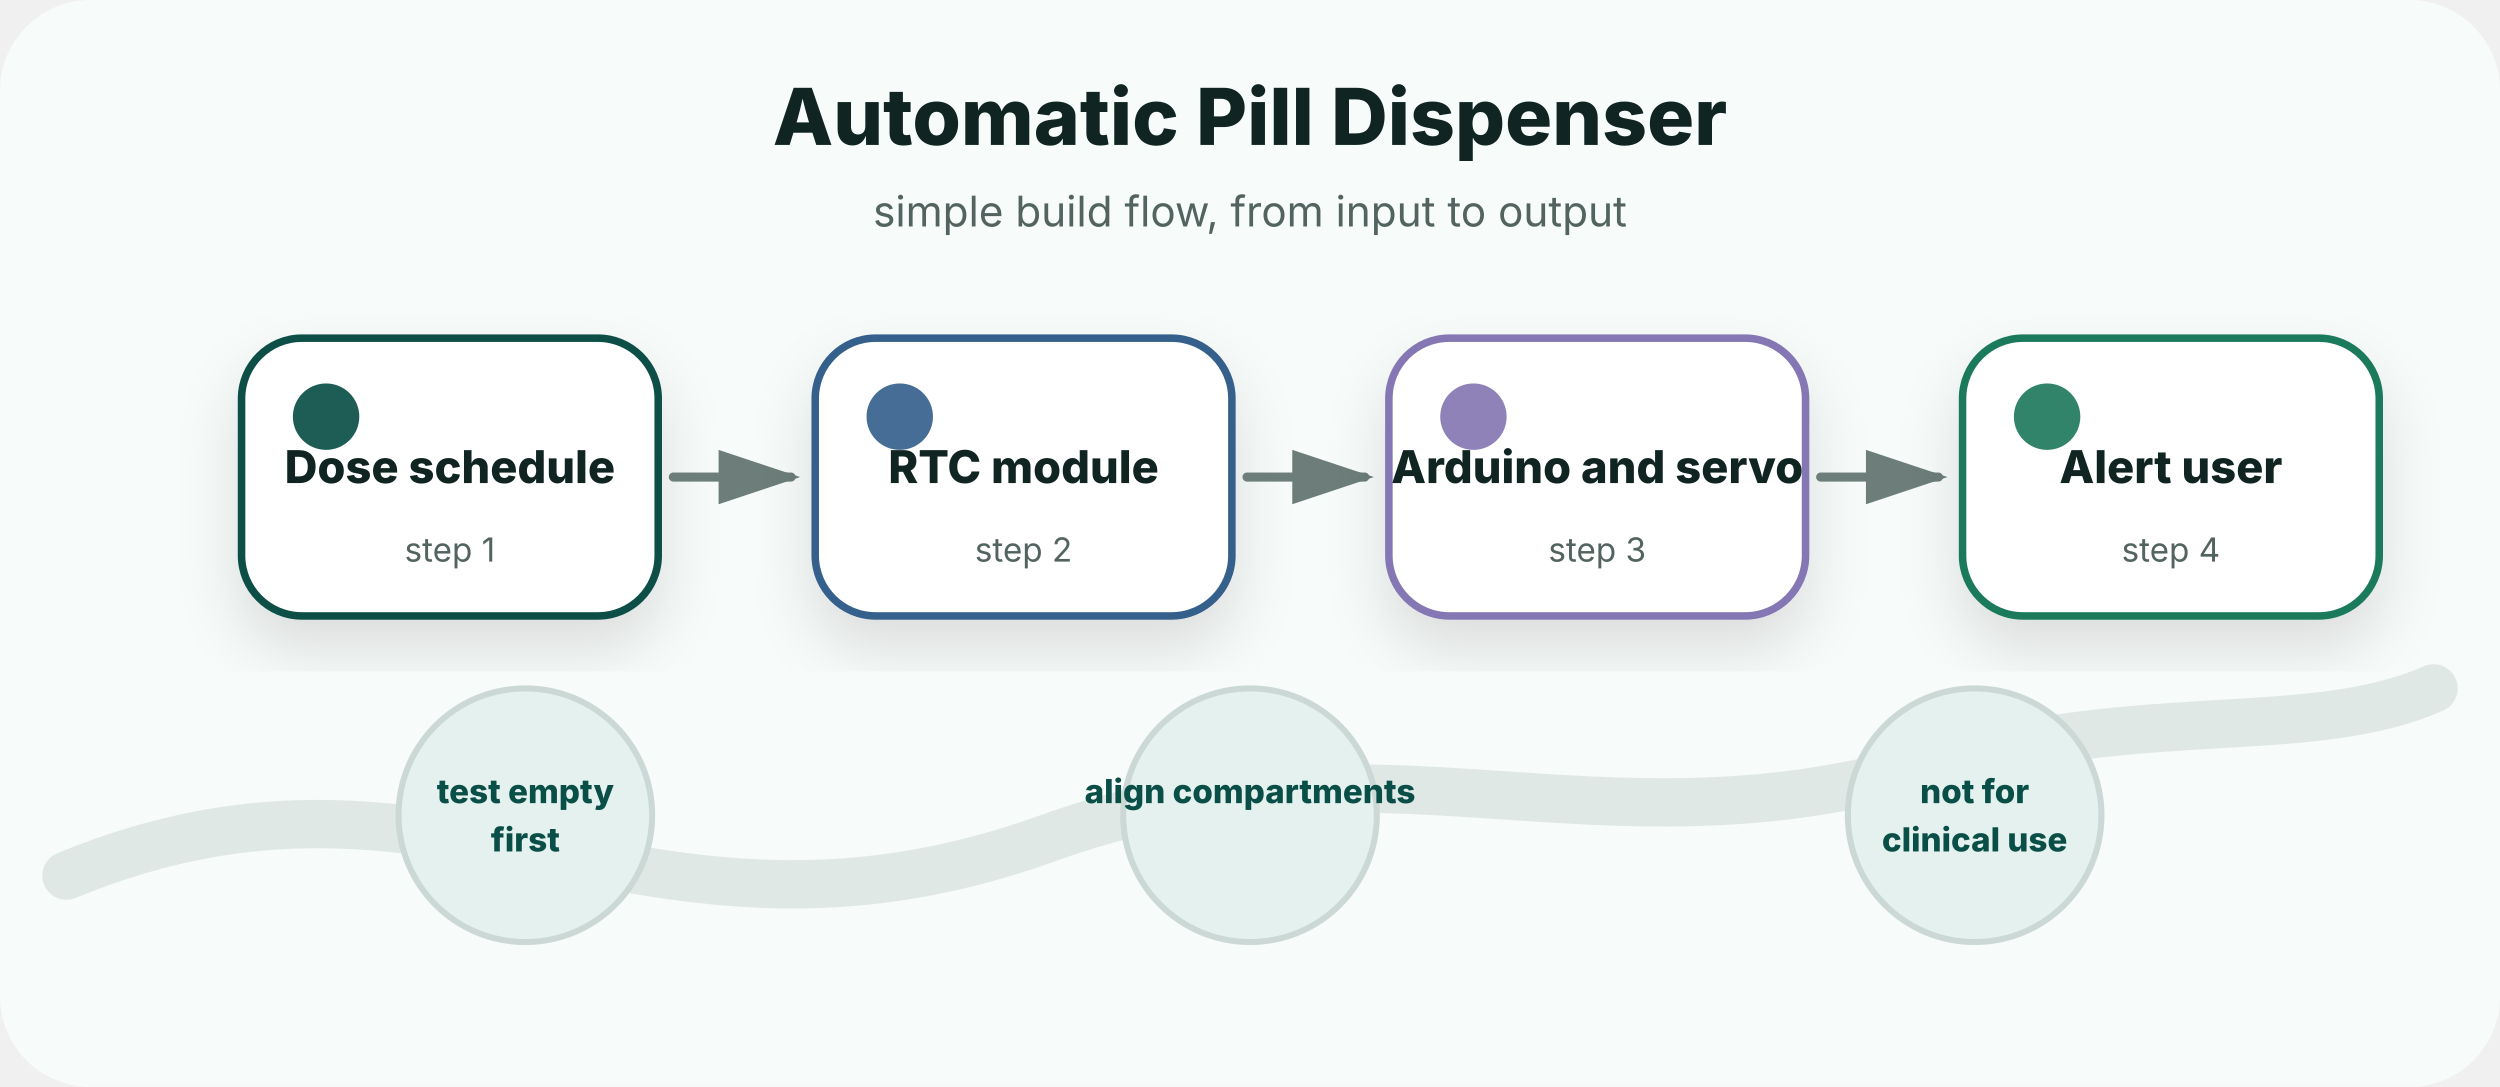
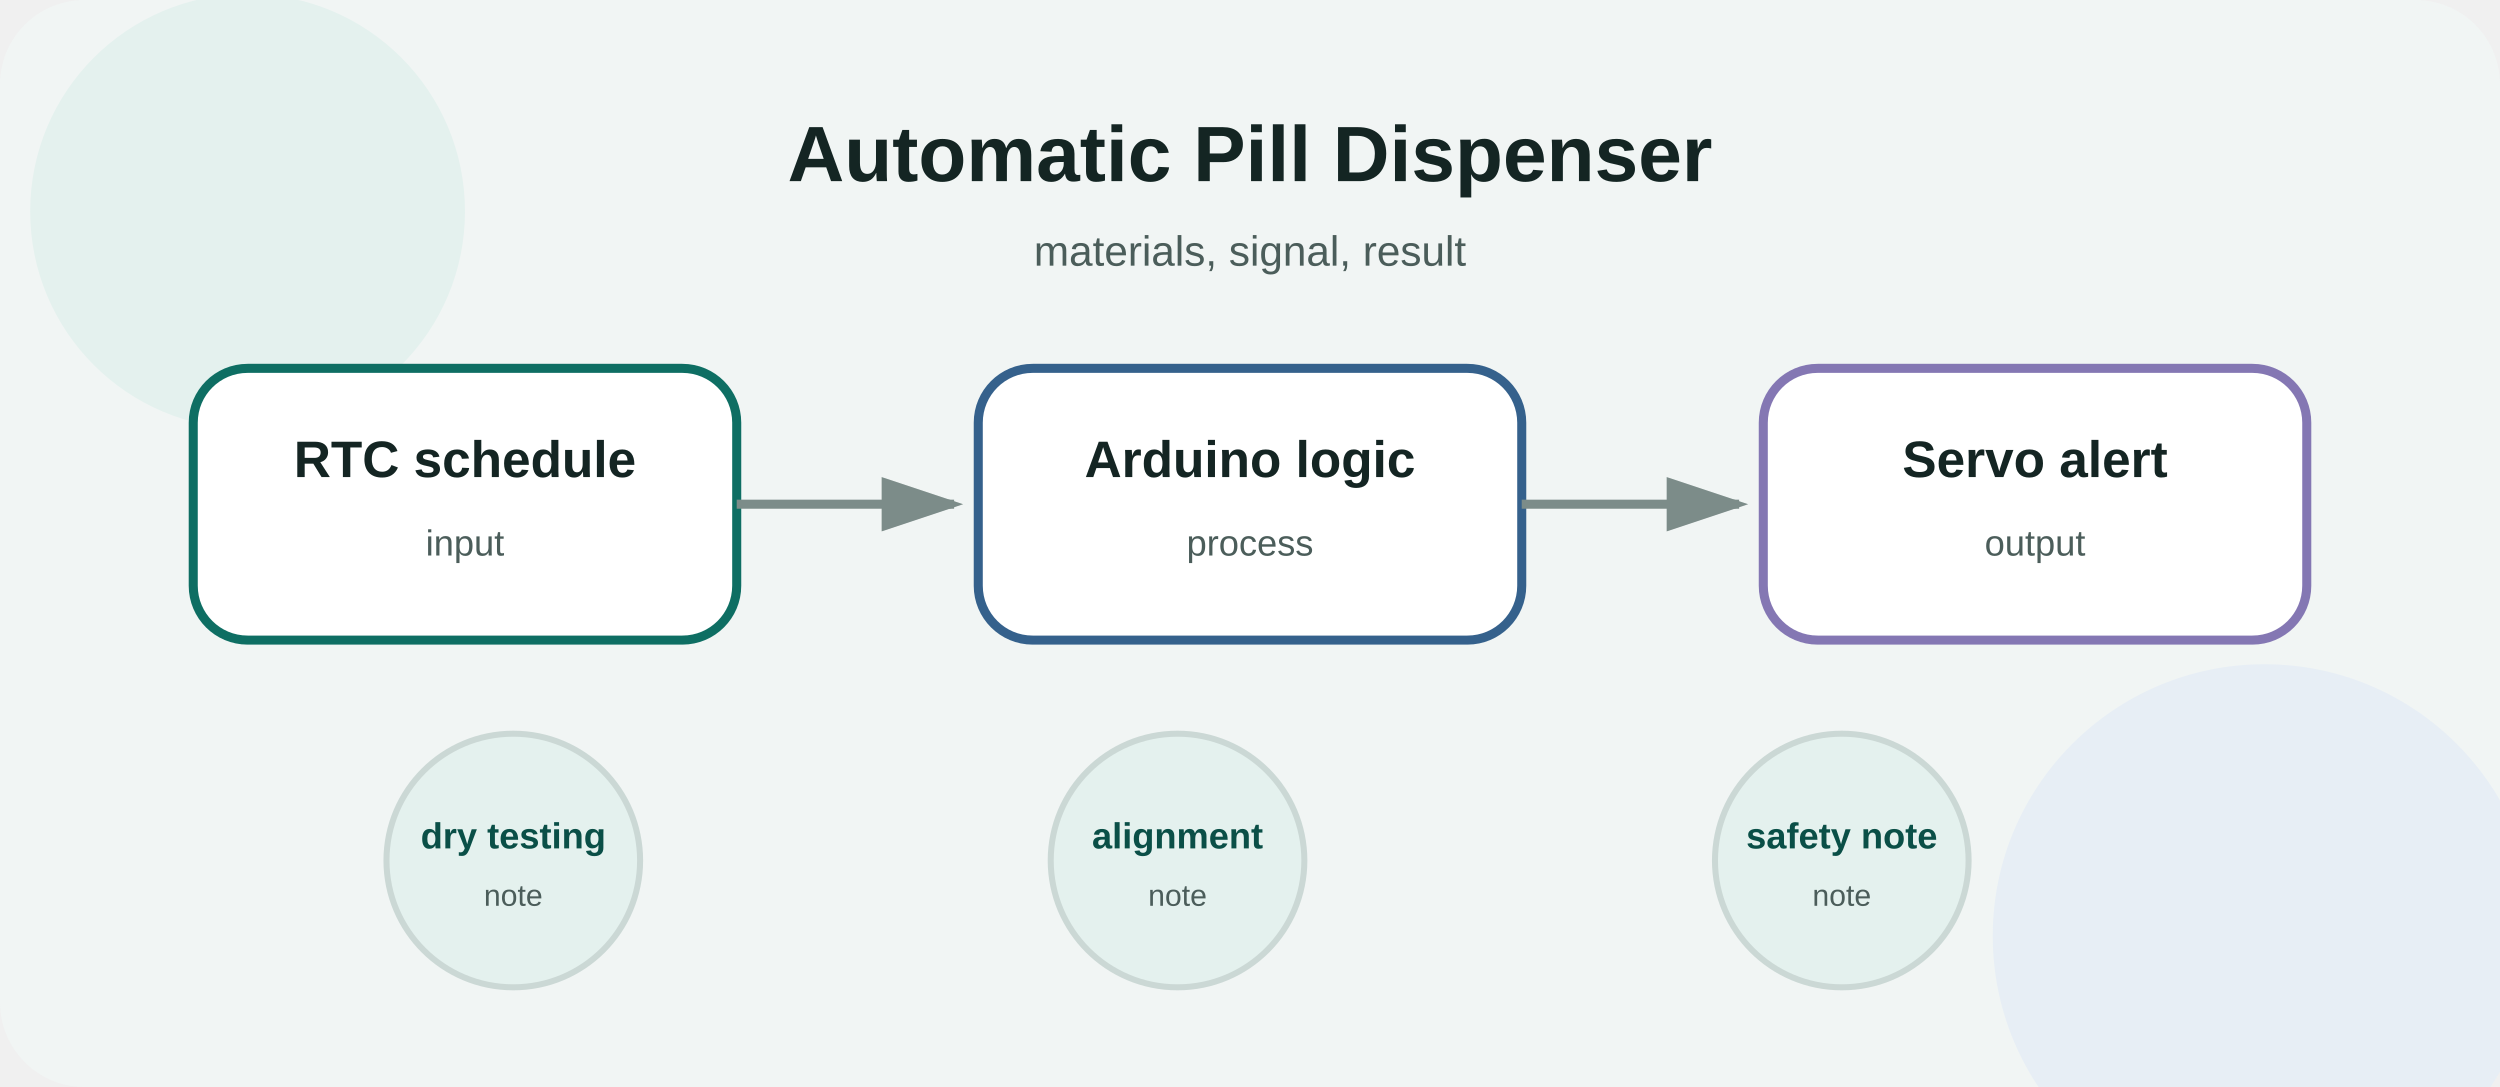
- <svg xmlns="http://www.w3.org/2000/svg" viewBox="0 0 828 360" role="img" aria-labelledby="title desc">
+ <svg xmlns="http://www.w3.org/2000/svg" viewBox="0 0 828 360" preserveAspectRatio="xMidYMid meet" role="img" aria-labelledby="title desc">
  <defs>
    <marker id="arrow" markerWidth="10" markerHeight="10" refX="8" refY="3" orient="auto">
-       <path d="M0,0 L0,6 L9,3 z" fill="#6d7d7a" />
+       <path d="M0,0 L0,6 L9,3 z" fill="#7c8c89" />
    </marker>
-     <filter id="softShadow" x="-20%" y="-20%" width="140%" height="140%">
-       <feDropShadow dx="0" dy="10" stdDeviation="10" flood-color="#102522" flood-opacity="0.12" />
-     </filter>
  </defs>
-   <rect width="828" height="360" rx="30" fill="#f7fbfa" />
-   <path d="M22 290 C148 238 211 326 346 278 C456 238 527 286 638 254 C711 233 765 246 806 228" fill="none" stroke="#dfe8e5" stroke-width="16" stroke-linecap="round" />
-   <text x="414" y="48" text-anchor="middle" font-family="Inter, Arial, sans-serif" font-size="26" font-weight="800" fill="#102522">Automatic Pill Dispenser</text>
-   <text x="414" y="75" text-anchor="middle" font-family="Inter, Arial, sans-serif" font-size="14" fill="#526360">simple build flow, from input to output</text>
-   <rect x="80" y="112" width="138" height="92" rx="20" fill="#ffffff" stroke="#0a4f47" stroke-width="2.5" filter="url(#softShadow)" />
-   <circle cx="108" cy="138" r="11" fill="#0a4f47" opacity="0.92" />
-   <text x="149" y="160" text-anchor="middle" font-family="Inter, Arial, sans-serif" font-size="15" font-weight="800" fill="#102522">Dose schedule</text>
-   <text x="149" y="186" text-anchor="middle" font-family="Inter, Arial, sans-serif" font-size="11" fill="#526360">step 1</text>
-   <path d="M223 158 C246 158 240 158 262 158" fill="none" stroke="#6d7d7a" stroke-width="3" stroke-linecap="round" marker-end="url(#arrow)" />
-   <rect x="270" y="112" width="138" height="92" rx="20" fill="#ffffff" stroke="#35618c" stroke-width="2.5" filter="url(#softShadow)" />
-   <circle cx="298" cy="138" r="11" fill="#35618c" opacity="0.92" />
-   <text x="339" y="160" text-anchor="middle" font-family="Inter, Arial, sans-serif" font-size="15" font-weight="800" fill="#102522">RTC module</text>
-   <text x="339" y="186" text-anchor="middle" font-family="Inter, Arial, sans-serif" font-size="11" fill="#526360">step 2</text>
-   <path d="M413 158 C436 158 430 158 452 158" fill="none" stroke="#6d7d7a" stroke-width="3" stroke-linecap="round" marker-end="url(#arrow)" />
-   <rect x="460" y="112" width="138" height="92" rx="20" fill="#ffffff" stroke="#8477b3" stroke-width="2.5" filter="url(#softShadow)" />
-   <circle cx="488" cy="138" r="11" fill="#8477b3" opacity="0.92" />
-   <text x="529" y="160" text-anchor="middle" font-family="Inter, Arial, sans-serif" font-size="15" font-weight="800" fill="#102522">Arduino and servo</text>
-   <text x="529" y="186" text-anchor="middle" font-family="Inter, Arial, sans-serif" font-size="11" fill="#526360">step 3</text>
-   <path d="M603 158 C626 158 620 158 642 158" fill="none" stroke="#6d7d7a" stroke-width="3" stroke-linecap="round" marker-end="url(#arrow)" />
-   <rect x="650" y="112" width="138" height="92" rx="20" fill="#ffffff" stroke="#1f7a5c" stroke-width="2.5" filter="url(#softShadow)" />
-   <circle cx="678" cy="138" r="11" fill="#1f7a5c" opacity="0.92" />
-   <text x="719" y="160" text-anchor="middle" font-family="Inter, Arial, sans-serif" font-size="15" font-weight="800" fill="#102522">Alert user</text>
-   <text x="719" y="186" text-anchor="middle" font-family="Inter, Arial, sans-serif" font-size="11" fill="#526360">step 4</text>
-   <g>
-     <circle cx="174" cy="270" r="42" fill="#e4f1ee" stroke="#cbd8d5" stroke-width="2" />
-     <text x="174" y="266" text-anchor="middle" font-family="Inter, Arial, sans-serif" font-size="11" font-weight="800" fill="#0a4f47">test empty</text>
-     <text x="174" y="282" text-anchor="middle" font-family="Inter, Arial, sans-serif" font-size="11" font-weight="800" fill="#0a4f47">first</text>
-   </g>
-   <g>
-     <circle cx="414" cy="270" r="42" fill="#e4f1ee" stroke="#cbd8d5" stroke-width="2" />
-     <text x="414" y="266" text-anchor="middle" font-family="Inter, Arial, sans-serif" font-size="11" font-weight="800" fill="#0a4f47">align compartments</text>
-     <text x="414" y="282" text-anchor="middle" font-family="Inter, Arial, sans-serif" font-size="11" font-weight="800" fill="#0a4f47" />
-   </g>
-   <g>
-     <circle cx="654" cy="270" r="42" fill="#e4f1ee" stroke="#cbd8d5" stroke-width="2" />
-     <text x="654" y="266" text-anchor="middle" font-family="Inter, Arial, sans-serif" font-size="11" font-weight="800" fill="#0a4f47">not for</text>
-     <text x="654" y="282" text-anchor="middle" font-family="Inter, Arial, sans-serif" font-size="11" font-weight="800" fill="#0a4f47">clinical use</text>
-   </g>
+   <rect width="828" height="360" rx="28" fill="#f1f5f4" />
+   <circle cx="82" cy="70" r="72" fill="#e4f1ee" />
+   <circle cx="750" cy="310" r="90" fill="#e7eef5" />
+   <text x="414" y="60" text-anchor="middle" font-family="Arial, sans-serif" font-size="26" font-weight="700" fill="#142523">Automatic Pill Dispenser</text>
+   <text x="414" y="88" text-anchor="middle" font-family="Arial, sans-serif" font-size="14" fill="#4b5d5a">materials, signal, result</text>
+   <rect x="64" y="122" width="180" height="90" rx="18" fill="#ffffff" stroke="#0e6e63" stroke-width="3" />
+   <text x="154" y="158" text-anchor="middle" font-family="Arial, sans-serif" font-size="17" font-weight="700" fill="#142523">RTC schedule</text>
+   <text x="154" y="184" text-anchor="middle" font-family="Arial, sans-serif" font-size="12" fill="#4b5d5a">input</text>
+   <rect x="324" y="122" width="180" height="90" rx="18" fill="#ffffff" stroke="#35618c" stroke-width="3" />
+   <text x="414" y="158" text-anchor="middle" font-family="Arial, sans-serif" font-size="17" font-weight="700" fill="#142523">Arduino logic</text>
+   <text x="414" y="184" text-anchor="middle" font-family="Arial, sans-serif" font-size="12" fill="#4b5d5a">process</text>
+   <rect x="584" y="122" width="180" height="90" rx="18" fill="#ffffff" stroke="#8477b3" stroke-width="3" />
+   <text x="674" y="158" text-anchor="middle" font-family="Arial, sans-serif" font-size="17" font-weight="700" fill="#142523">Servo alert</text>
+   <text x="674" y="184" text-anchor="middle" font-family="Arial, sans-serif" font-size="12" fill="#4b5d5a">output</text>
+   <path d="M244 167 C270 167 292 167 316 167" fill="none" stroke="#7c8c89" stroke-width="3" marker-end="url(#arrow)" />
+   <path d="M504 167 C530 167 552 167 576 167" fill="none" stroke="#7c8c89" stroke-width="3" marker-end="url(#arrow)" />
+   <circle cx="170" cy="285" r="42" fill="#e4f1ee" stroke="#cbd8d5" stroke-width="2" />
+   <text x="170" y="281" text-anchor="middle" font-family="Arial, sans-serif" font-size="12" font-weight="700" fill="#0a4f47">dry testing</text>
+   <text x="170" y="300" text-anchor="middle" font-family="Arial, sans-serif" font-size="10" fill="#4b5d5a">note</text>
+   <circle cx="390" cy="285" r="42" fill="#e4f1ee" stroke="#cbd8d5" stroke-width="2" />
+   <text x="390" y="281" text-anchor="middle" font-family="Arial, sans-serif" font-size="12" font-weight="700" fill="#0a4f47">alignment</text>
+   <text x="390" y="300" text-anchor="middle" font-family="Arial, sans-serif" font-size="10" fill="#4b5d5a">note</text>
+   <circle cx="610" cy="285" r="42" fill="#e4f1ee" stroke="#cbd8d5" stroke-width="2" />
+   <text x="610" y="281" text-anchor="middle" font-family="Arial, sans-serif" font-size="12" font-weight="700" fill="#0a4f47">safety note</text>
+   <text x="610" y="300" text-anchor="middle" font-family="Arial, sans-serif" font-size="10" fill="#4b5d5a">note</text>
</svg>
